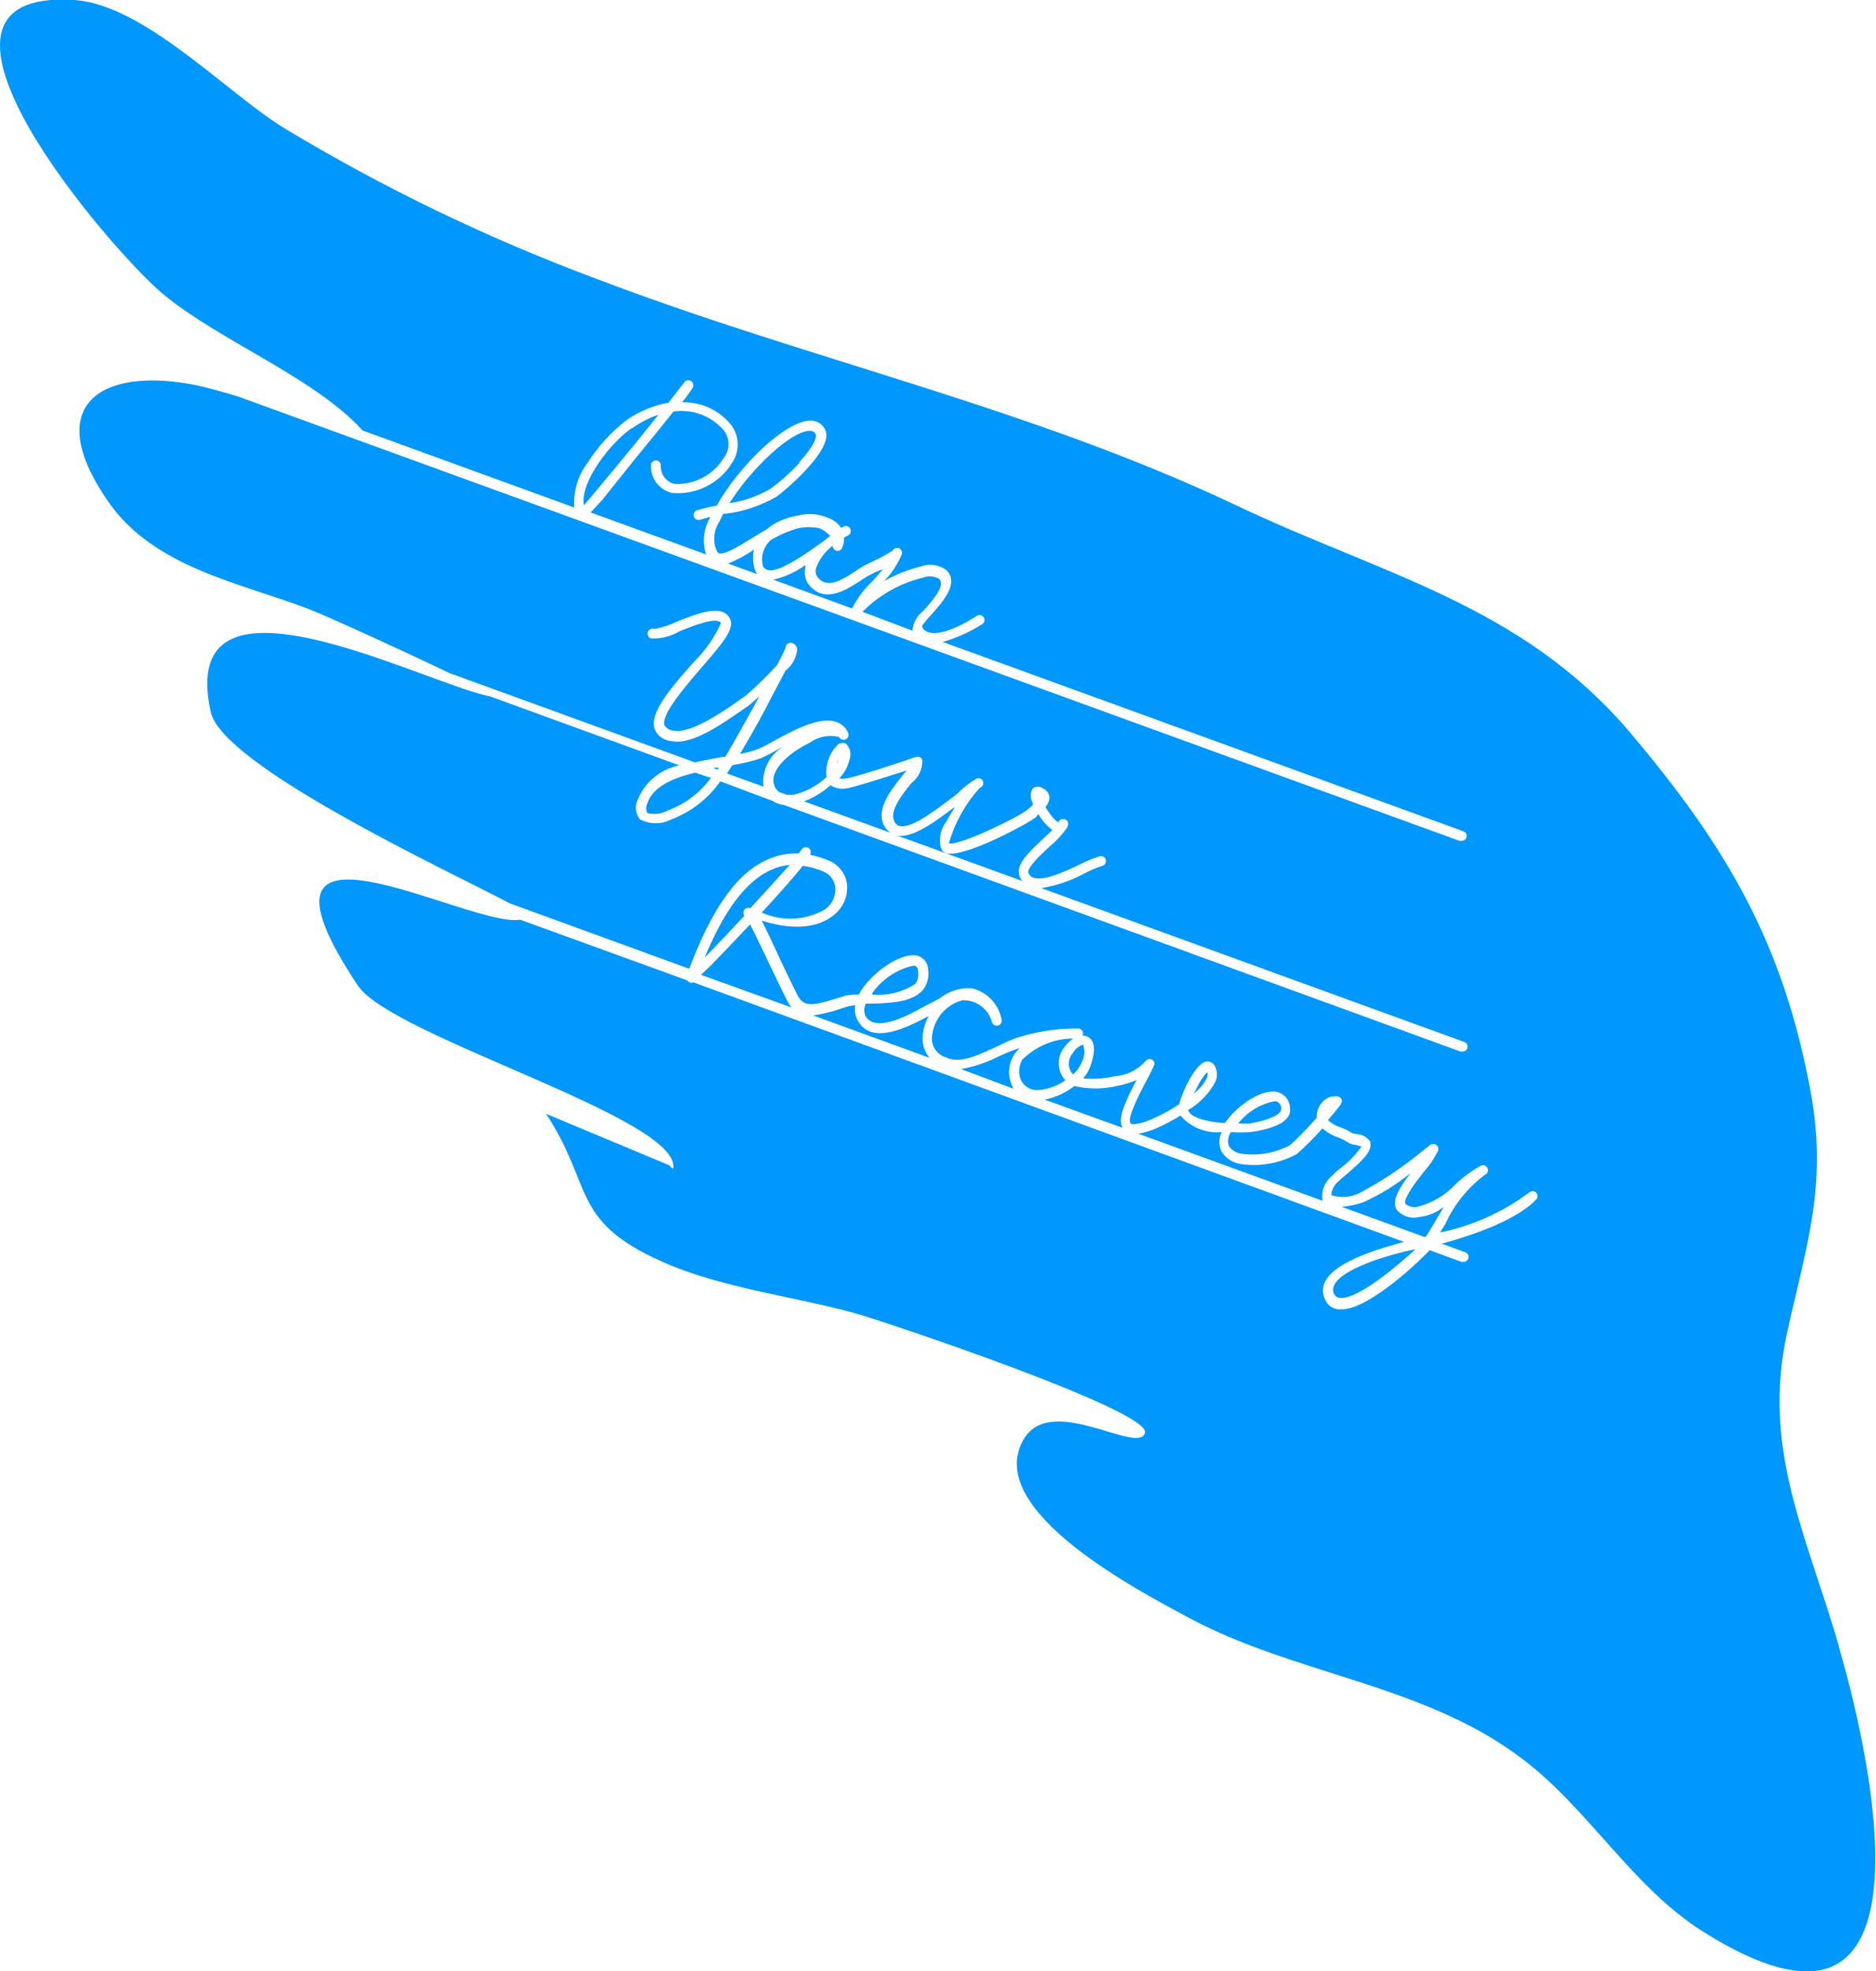
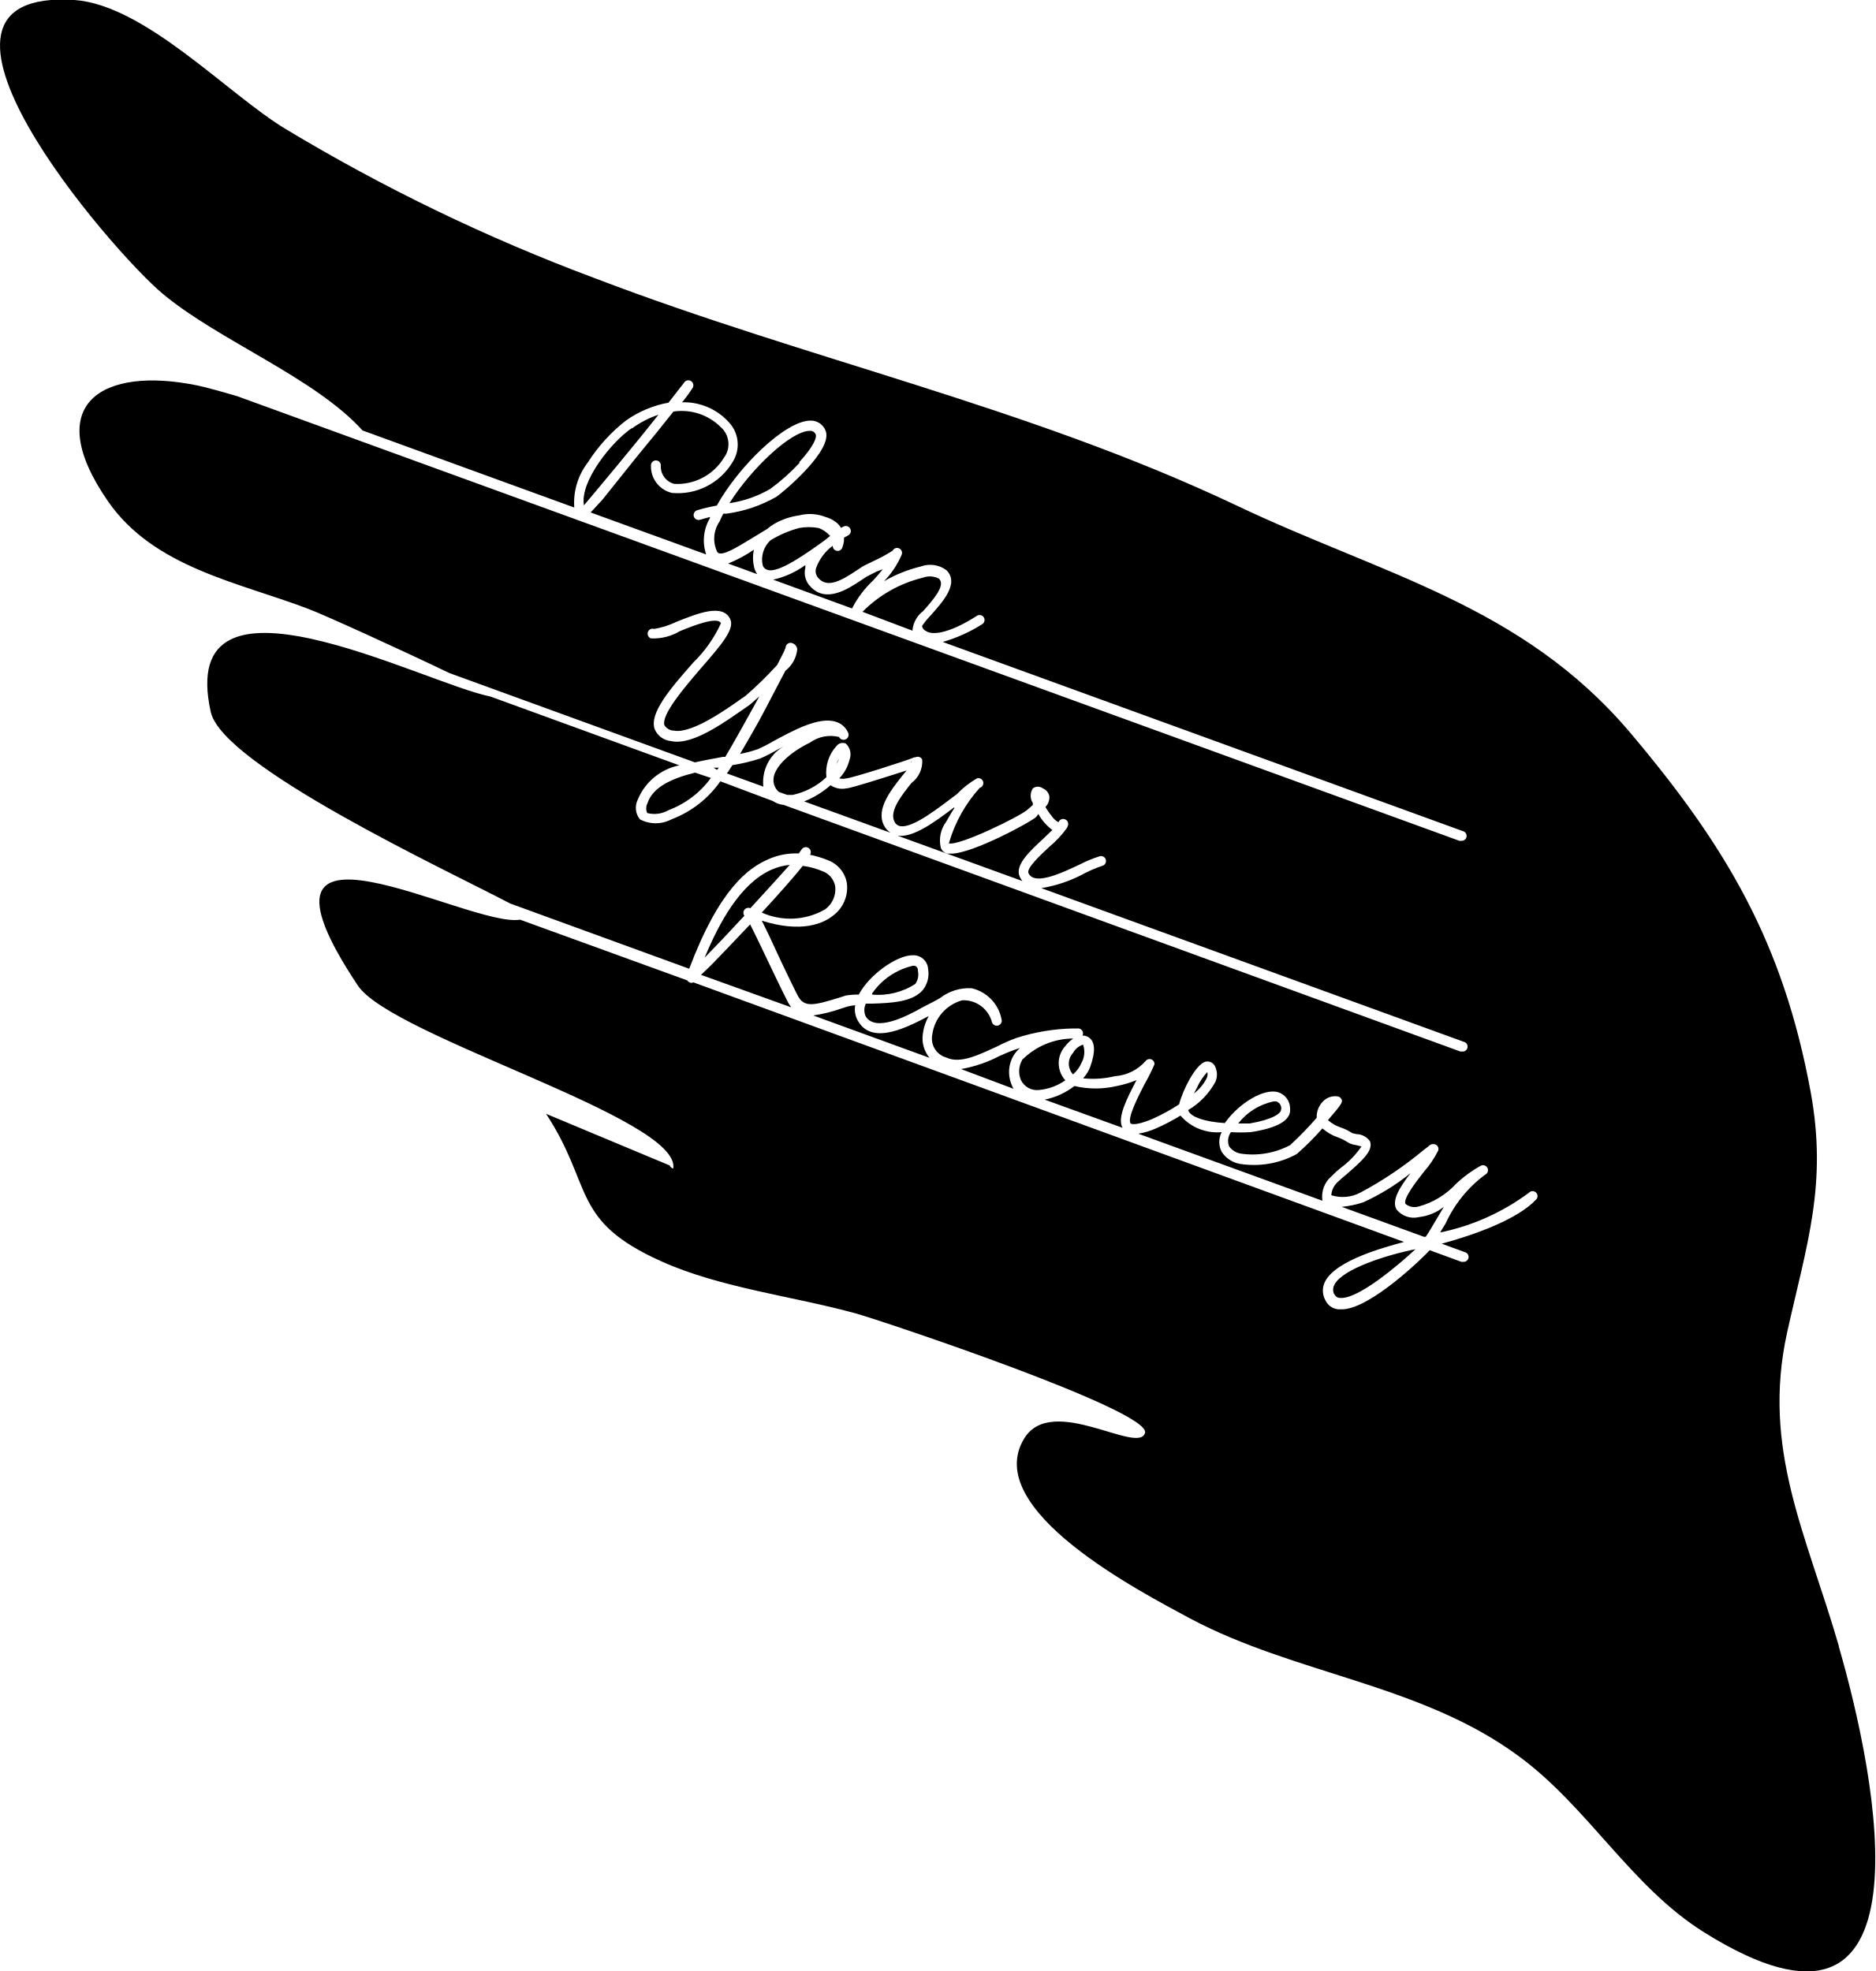
- <svg xmlns="http://www.w3.org/2000/svg" id="pyr-wing" data-name="pyr-wing" viewBox="0 0 95.12 100">
-   <defs>
-     <style>.cls-1{fill:#0098ff;}</style>
-   </defs>
+ <svg viewBox="0 0 95.12 100">
  <path class="cls-1" d="M57.29,53.94a1.57,1.57,0,0,1-.42.57l0,0a0.8,0.8,0,0,1,0-1.09A0.88,0.88,0,0,1,57.38,53h0A1.14,1.14,0,0,1,57.29,53.94Zm-3-.16a1.14,1.14,0,0,0-.07,1,0.9,0.9,0,0,0,.94.52,2.77,2.77,0,0,0,1.32-.49,1.29,1.29,0,0,1,0-1.74,1.74,1.74,0,0,1,.4-0.38A3.68,3.68,0,0,0,54.28,53.78Zm5.09,3.44c-0.28-.51.2-1.44,0.71-2.42h0a5.32,5.32,0,0,1-1,.3,4.69,4.69,0,0,1-2.15,0,3.63,3.63,0,0,1-1.51.69Zm-6.19-3.67a6.7,6.7,0,0,1-2,.69l2.66,1A1.59,1.59,0,0,1,53.74,55v0a1.65,1.65,0,0,1,.12-1.46,1.78,1.78,0,0,1,.32-0.37h0A8.26,8.26,0,0,0,53.18,53.56Zm10.5,0.83a2.86,2.86,0,0,0-.55.84L63,55.48a2.23,2.23,0,0,0,.65-0.78A0.46,0.46,0,0,0,63.68,54.39Zm6.44,11.28a0.3,0.3,0,0,0,.27.19c0.91,0.1,3-1.69,3.84-2.47-1.44.28-3.69,1-4.1,1.78A0.52,0.52,0,0,0,70.12,65.67Zm-2.7-9.38a0.37,0.37,0,0,0-.25-0.4l-0.13,0A3.06,3.06,0,0,0,65.25,57l0.58,0C67,56.8,67.44,56.48,67.42,56.29ZM71.59,61a5,5,0,0,1-1.09.23l4.17,1.52,0.09,0c0.18-.26.36-0.58,0.55-0.9l0.37-.62a2.49,2.49,0,0,1-1.26.52,1.12,1.12,0,0,1-1.15-.4c-0.25-.47.2-1.15,0.72-1.83A11.14,11.14,0,0,1,71.59,61ZM44.29,46.14A1.27,1.27,0,0,0,44.81,45a1,1,0,0,0-.65-0.8,3.93,3.93,0,0,0-1-.27c-0.48.61-1.29,1.51-2.08,2.37A3.54,3.54,0,0,0,44.29,46.14Zm-6.09,2.43c0.54-.55,1.27-1.32,2-2.11a0.25,0.25,0,0,1,.3-0.38h0c0.74-.8,1.46-1.6,2-2.2a3,3,0,0,0-.94.25C40,44.83,38.93,46.79,38.19,48.57Zm4.38,2.54a1.66,1.66,0,0,1-.18-0.28c-0.17-.33-0.5-1-0.84-1.72s-0.79-1.66-1.07-2.21l-0.19.2c-0.79.84-1.46,1.53-1.79,1.87L38,49.46Zm6.29-1.19A0.84,0.84,0,0,0,49,49.25,0.24,0.24,0,0,0,48.85,49H48.74a3.45,3.45,0,0,0-2.06,1.4l0,0.06h0A3.44,3.44,0,0,0,48.87,49.92ZM62.32,56.6a10.15,10.15,0,0,1-1.24.65,3.82,3.82,0,0,1-.9.27l9.34,3.4A1.36,1.36,0,0,1,70,59.66a4.09,4.09,0,0,1,.44-0.4,4.55,4.55,0,0,0,1.06-1.09,2.37,2.37,0,0,0-.31-0.08,1,1,0,0,1-.41-0.15,2.12,2.12,0,0,0-.44-0.22,2.38,2.38,0,0,1-.82-0.47h0a14.19,14.19,0,0,1-1.3,1.3,4.54,4.54,0,0,1-2.89.5,1.39,1.39,0,0,1-.92-0.61,1.09,1.09,0,0,1,0-1A2.46,2.46,0,0,1,62.32,56.6Zm-16.9-5.53-0.31.1a7.48,7.48,0,0,1-1.42.35l5.9,2.15a1.55,1.55,0,0,1-.34-1.21,2.45,2.45,0,0,1,.3-0.91l0,0c-1,.52-2.8,1.49-3.55.31A1.16,1.16,0,0,1,45.82,51,2.37,2.37,0,0,0,45.42,51.07Zm50.3,32.46c-1.65-5.7-3.93-10-2.63-15.92,1-4.51,2.06-7.52,1.19-12.24C92.88,47.8,90,42.94,85.13,37.17c-5.5-6.49-12.57-8-20-11.54-10.57-5-21.62-7.35-32.53-11.52A94.24,94.24,0,0,1,16.92,6.54C14,4.78,9.81.26,6.22,0-3.41-.62,8.09,12.74,10.7,14.91c2.84,2.37,7.71,4.25,10.13,6.93l10.74,3.91a3.35,3.35,0,0,1,.69-2.29,8.47,8.47,0,0,1,1.94-2.13,5.36,5.36,0,0,1,2.15-.9c0.42-.54.72-0.93,0.78-1a0.25,0.25,0,0,1,.45.24,8,8,0,0,1-.54.74,3.08,3.08,0,0,1,2.36,1,1.65,1.65,0,0,1,.19,2.05,3.23,3.23,0,0,1-3.06,1.55,1.38,1.38,0,0,1-1.07-1.4,0.25,0.25,0,0,1,.5,0,0.91,0.91,0,0,0,.68.94,2.76,2.76,0,0,0,2.51-1.31A1.15,1.15,0,0,0,39,21.67a2.81,2.81,0,0,0-2.4-.79q-0.69.88-1.88,2.32L33,25.35,32.4,26h0l5.86,2.13a2.22,2.22,0,0,1,.19-1.84l0-.06-0.5.14a0.25,0.25,0,1,1-.15-0.48c0.31-.1.63-0.17,1-0.24,1.11-2,3.48-4.3,4.74-4.31h0a0.8,0.8,0,0,1,.77.49c0.45,1-2.22,3.2-2.48,3.37a6.92,6.92,0,0,1-2.53.86l-0.17,0c-0.07.14-.14,0.27-0.19,0.4a1.54,1.54,0,0,0-.11,1.56c0.22,0.24,1-.26,1.73-0.7l0.79-.48a2.59,2.59,0,0,1,.38-0.27,3.46,3.46,0,0,1,1.24-.42,2.17,2.17,0,0,1,1.32.07,1.62,1.62,0,0,1,.59.3,1.08,1.08,0,0,1,.22.26l0.14-.07h0a0.25,0.25,0,0,1,.21.46h0l-0.2.11a1.43,1.43,0,0,1,0,.18,1.47,1.47,0,0,1-.08.31,0.25,0.25,0,0,1-.49-0.08h0a2.42,2.42,0,0,0-.85,1.15,0.53,0.53,0,0,0,.13.5c0.47,0.51,1.15.12,1.92-.39l0.3-.2c0.09-.05.26-0.14,0.54-0.27a8.71,8.71,0,0,0,1-.54,0.25,0.25,0,0,1,.45.22h0a4.39,4.39,0,0,1-.89,1.33,7.06,7.06,0,0,1,1.87-.75,1.38,1.38,0,0,1,1.3.19c0.66,0.66-.18,1.6-0.8,2.29a4.16,4.16,0,0,0-.44.54,0.33,0.33,0,0,0,.19.25C49.82,32.3,50.82,32,52,31.24a0.25,0.25,0,0,1,.26.43,7.67,7.67,0,0,1-2,.9l26.39,9.6a0.25,0.25,0,0,1-.09.49l-0.09,0-62-22.56c-0.88-.26-1.62-0.46-2-0.54-4.83-1-8,.91-4.54,5.89,2.32,3.34,6.59,4.09,10.12,5.43,0.85,0.32,4.54,2,7.19,3.27l12.45,4.53c0.48-.11,1-0.2,1.42-0.28l0.12,0c0.4-.67,1.1-1.92,1.73-3.07l-0.48.42-0.14.1c-1,.68-2.73,2-3.86,1.75A1,1,0,0,1,35.65,37c-0.29-.82.8-2.07,1.95-3.38a6.57,6.57,0,0,0,1.41-2c-0.17-.36-1.37.11-2.08,0.4a2.62,2.62,0,0,1-1.47.37,0.25,0.25,0,0,1,.17-0.48,4.37,4.37,0,0,0,1.12-.36c1.1-.44,2.35-0.94,2.73-0.14,0.23,0.49-.38,1.23-1.49,2.5-0.86,1-2,2.34-1.85,2.88a0.58,0.58,0,0,0,.49.28c0.91,0.17,2.71-1.12,3.47-1.66l0.15-.1a18.81,18.81,0,0,0,1.61-1.57c0.23-.44.39-0.76,0.43-0.88a0.25,0.25,0,0,1,.34-0.23,0.37,0.37,0,0,1,.25.31,1.57,1.57,0,0,1-.6,1.09c-0.23.44-.56,1.06-1,1.91s-0.93,1.67-1.3,2.31a6.32,6.32,0,0,0,.9-0.24,7.62,7.62,0,0,0,.76-0.39c1-.54,2.33-1.28,3.2-1a1,1,0,0,1,.62.55,0.25,0.25,0,0,1-.46.22,1.79,1.79,0,0,0-1.48.29c-0.93.44-2.17,1.4-1.77,2.24a0.73,0.73,0,0,0,.2.26l0.42,0.15h0.28a3.56,3.56,0,0,0,1.71-.9,2,2,0,0,1,.51-1.58,0.39,0.39,0,0,1,.48-0.12,0.75,0.75,0,0,1,.18.82,2,2,0,0,1-.52.94,0.76,0.76,0,0,0,.37,0c0.23,0,3.09-.91,3.45-1.07l0.05,0a0.25,0.25,0,0,1,.34.12,1.37,1.37,0,0,1-.55,1.19c-0.47.59-1.12,1.4-.87,1.93a0.4,0.4,0,0,0,.28.25c0.66,0.15,2.06-1,2.9-1.62A4.49,4.49,0,0,1,52,39.49h0a0.25,0.25,0,0,1,.14.48,7.09,7.09,0,0,0-1.57,2.82c0.56,0.13,3.67-1.4,4-1.72l0.16-.14,0.1-.09,0-.1a0.68,0.68,0,0,1,0-.74,0.42,0.42,0,0,1,.51,0,0.54,0.54,0,0,1,.33.41,0.7,0.7,0,0,1-.2.53,3.4,3.4,0,0,0,.32.47,1.06,1.06,0,0,0,.34.31v0h0a0.25,0.25,0,0,1,.48.17h0a0.74,0.74,0,0,1-.06.13,5,5,0,0,1-.89.95c-0.41.38-1.17,1.08-1.05,1.33a0.42,0.42,0,0,0,.25.23c0.53,0.19,1.59-.31,2.37-0.68a6.28,6.28,0,0,1,1-.41,0.25,0.25,0,0,1,.12.49,6.29,6.29,0,0,0-.88.37,6.85,6.85,0,0,1-2.21.76l21.44,7.8a0.25,0.25,0,0,1-.09.49l-0.09,0L42.2,40.84a1.22,1.22,0,0,1-.56-0.2l-2.66-1a5.33,5.33,0,0,1-2.48,1.93,1.71,1.71,0,0,1-1.6,0,0.93,0.93,0,0,1-.11-1,2.9,2.9,0,0,1,2.11-1.74l-9.58-3.49c-3.42-.68-16-7.37-14.19.78,0.6,2.73,11.91,8,15.19,9.72l9.08,3.31c1.53-4.06,3-5.11,4-5.55a3.46,3.46,0,0,1,1.56-.3l0.14-.2a0.25,0.25,0,0,1,.43.27,4.64,4.64,0,0,1,.87.26,1.51,1.51,0,0,1,1,1.2,1.77,1.77,0,0,1-.71,1.63c-0.49.39-1.59,0.89-3.61,0.25,0.21,0.41.52,1.06,1,2.11,0.34,0.71.66,1.38,0.83,1.7,0.32,0.61.8,0.5,2.12,0.09l0.31-.1A3.58,3.58,0,0,1,46,50.46a3.15,3.15,0,0,1,.25-0.39c0.67-.91,2-1.77,2.72-1.58a0.74,0.74,0,0,1,.55.69,1.33,1.33,0,0,1-.28,1.06c-0.52.6-1.6,0.65-2.56,0.68H46.36a0.75,0.75,0,0,0,0,.66c0.5,0.78,2.05,0,2.89-.48l0.41-.21c0.14-.07.3-0.16,0.46-0.25a2.39,2.39,0,0,1,1.61-.5,2,2,0,0,1,1.51,1.56,0.25,0.25,0,0,1-.48.17,1.49,1.49,0,0,0-1.51-1.12,2.09,2.09,0,0,0-1.52,1.74,1,1,0,0,0,.7,1.16C51.15,54,52.12,53.5,53,53.1A8.56,8.56,0,0,1,54,52.66a10,10,0,0,1,2.88-.48h0.21a0.25,0.25,0,0,1,.26.36,0.56,0.56,0,0,1,.28.07c0.36,0.2.4,0.71,0.11,1.52a1.82,1.82,0,0,1-.36.58A4.84,4.84,0,0,0,59,54.6a2.27,2.27,0,0,0,1.56-.78A0.25,0.25,0,0,1,61,54h0a10.19,10.19,0,0,1-.5,1c-0.29.56-.9,1.74-0.71,2,0,0,.16.16,1.06-0.21a9.5,9.5,0,0,0,1.4-.76c0.17-.69.82-2,1.32-2.16a0.43,0.43,0,0,1,.52.27,0.93,0.93,0,0,1,0,.75,3.72,3.72,0,0,1-1.38,1.43c0.09,0.35.87,0.6,1.86,0.66l0.08-.11c0.65-.87,1.86-1.66,2.61-1.46a0.87,0.87,0,0,1,.62.83c0.07,0.61-.68,1-2,1.2a8.06,8.06,0,0,1-1,0,0.76,0.76,0,0,0-.1.71,0.91,0.91,0,0,0,.6.38,4.07,4.07,0,0,0,2.5-.43,17,17,0,0,0,1.35-1.39,1.11,1.11,0,0,1,.31-0.82,0.85,0.85,0,0,1,.77-0.26,0.26,0.26,0,0,1,.2.2c0,0.12,0,.18-0.71,1a1.82,1.82,0,0,0,.67.38,2.43,2.43,0,0,1,.56.28l0.22,0.05a0.86,0.86,0,0,1,.68.36c0.19,0.48-.41,1-1.21,1.7a4.67,4.67,0,0,0-.38.33,1,1,0,0,0-.37.71,1.91,1.91,0,0,0,1.47-.13,18.93,18.93,0,0,0,3.21-2.16l0.25-.19a0.31,0.31,0,0,1,.4-0.07,0.25,0.25,0,0,1,.09.29,5.06,5.06,0,0,1-.73,1.08c-0.37.47-1.06,1.36-.93,1.62a0.73,0.73,0,0,0,.68.13,4,4,0,0,0,1.88-1.14,6.25,6.25,0,0,1,1.27-.93,0.25,0.25,0,0,1,.21.46h0a6.39,6.39,0,0,0-2,2.47l-0.28.46A11.37,11.37,0,0,0,80,60.51a0.25,0.25,0,1,1,.36.35c-0.94,1-3.09,1.78-4.79,2.24l1.18,0.43a0.25,0.25,0,0,1-.09.49l-0.09,0-1.61-.59c-0.22.26-3,3-4.46,3H70.33a0.81,0.81,0,0,1-.67-0.48,1,1,0,0,1,0-.94c0.55-1.07,3-1.73,4-2L37.61,49.84a0.2,0.2,0,0,1-.2,0,0.25,0.25,0,0,1-.11-0.1l-8.48-3.08C26.25,47.1,13.93,40,20.59,50c1.74,2.61,16.43,6.74,16,9.29a0.29,0.29,0,0,1-.18-0.16l-6.27-2.62C32.56,60.2,31.37,61.93,36,64c3,1.35,6.72,1.77,9.86,2.64,1.2,0.33,15,4.93,14.66,6.06s-4.71-2-6.12.27c-2.24,3.63,6,7.84,8.4,9.14,5.35,2.85,11.74,3.33,16.69,7,3.49,2.56,5.69,6.61,9.38,8.92C100.73,105.46,97.64,90.17,95.71,83.53ZM41.37,28.91c0.54,0.21,2.06-.89,2.88-1.48l0,0,0.3-.24a1.51,1.51,0,0,0-.58-0.4,2.73,2.73,0,0,0-1,0,5.64,5.64,0,0,0-1.43.61,1.31,1.31,0,0,0-.41,1.28A0.32,0.32,0,0,0,41.37,28.91Zm-2-.32,1.48,0.54a1,1,0,0,1-.17-0.41,1.93,1.93,0,0,1,0-.83A7,7,0,0,1,39.38,28.59Zm7.36,0.86c0.17-.19.34-0.38,0.49-0.57L46.9,29l-0.49.25-0.29.19c-0.66.44-1.78,1.18-2.57,0.32a1,1,0,0,1-.26-0.95,1.39,1.39,0,0,1,0-.14,4.43,4.43,0,0,1-1.63.74l4,1.46A5.13,5.13,0,0,1,46.73,29.45Zm-3.75-6c0.78-.85.89-1.28,0.84-1.4a0.29,0.29,0,0,0-.31-0.19h0c-0.93,0-2.94,1.88-4.07,3.67a5.77,5.77,0,0,0,2.08-.73A10.62,10.62,0,0,0,43,23.48ZM38.81,39.06l0.09-.11-0.26,0Zm8.88-11h0Zm2.4,1.31a1,1,0,0,0-.84-0.06,6.46,6.46,0,0,0-3.06,1.73L48.73,32l0-.07A1.38,1.38,0,0,1,49.27,31C49.73,30.48,50.41,29.72,50.09,29.39Zm-15.6-7.65c-1,.67-2.65,2.7-2.43,3.92,0.69-.82,2.52-3,3.78-4.6A5,5,0,0,0,34.49,21.74ZM42.2,37.86l-0.37.2a7.57,7.57,0,0,1-.82.42,9.08,9.08,0,0,1-1.42.34l-0.2.31-0.08.11,1.85,0.67A2.11,2.11,0,0,1,42.2,37.86Zm-6.93,2.92a0.57,0.57,0,0,0,0,.47,1.44,1.44,0,0,0,1.09-.15,4.71,4.71,0,0,0,2.14-1.63L37.7,39.2C36.56,39.48,35.53,39.92,35.27,40.79Zm13.16-1.69-1.17.37S45.57,40,45.37,40a1.06,1.06,0,0,1-.8-0.16,4.56,4.56,0,0,1-1.34.82l4.38,1.59a1,1,0,0,1-.35-0.41c-0.38-.81.38-1.76,0.93-2.46Zm-3.59-.31A1,1,0,0,0,45,38.5,2,2,0,0,0,44.85,38.78Zm6,2.18c-1,.76-2.08,1.55-2.87,1.44l6.33,2.3a1,1,0,0,1-.13-0.21c-0.27-.58.46-1.26,1.17-1.92l0.48-.46a2.59,2.59,0,0,1-.71-0.81h0L55,41.45c-0.26.25-3.23,1.86-4.31,1.86H50.51A0.45,0.45,0,0,1,50.16,43a1.58,1.58,0,0,1,.27-1.3C50.53,41.53,50.68,41.25,50.85,41Zm-2.19-2.33a0.24,0.24,0,0,0,0,.08h0A0.25,0.25,0,0,1,48.67,38.63Z" transform="translate(-2.44 0)" />
</svg>
